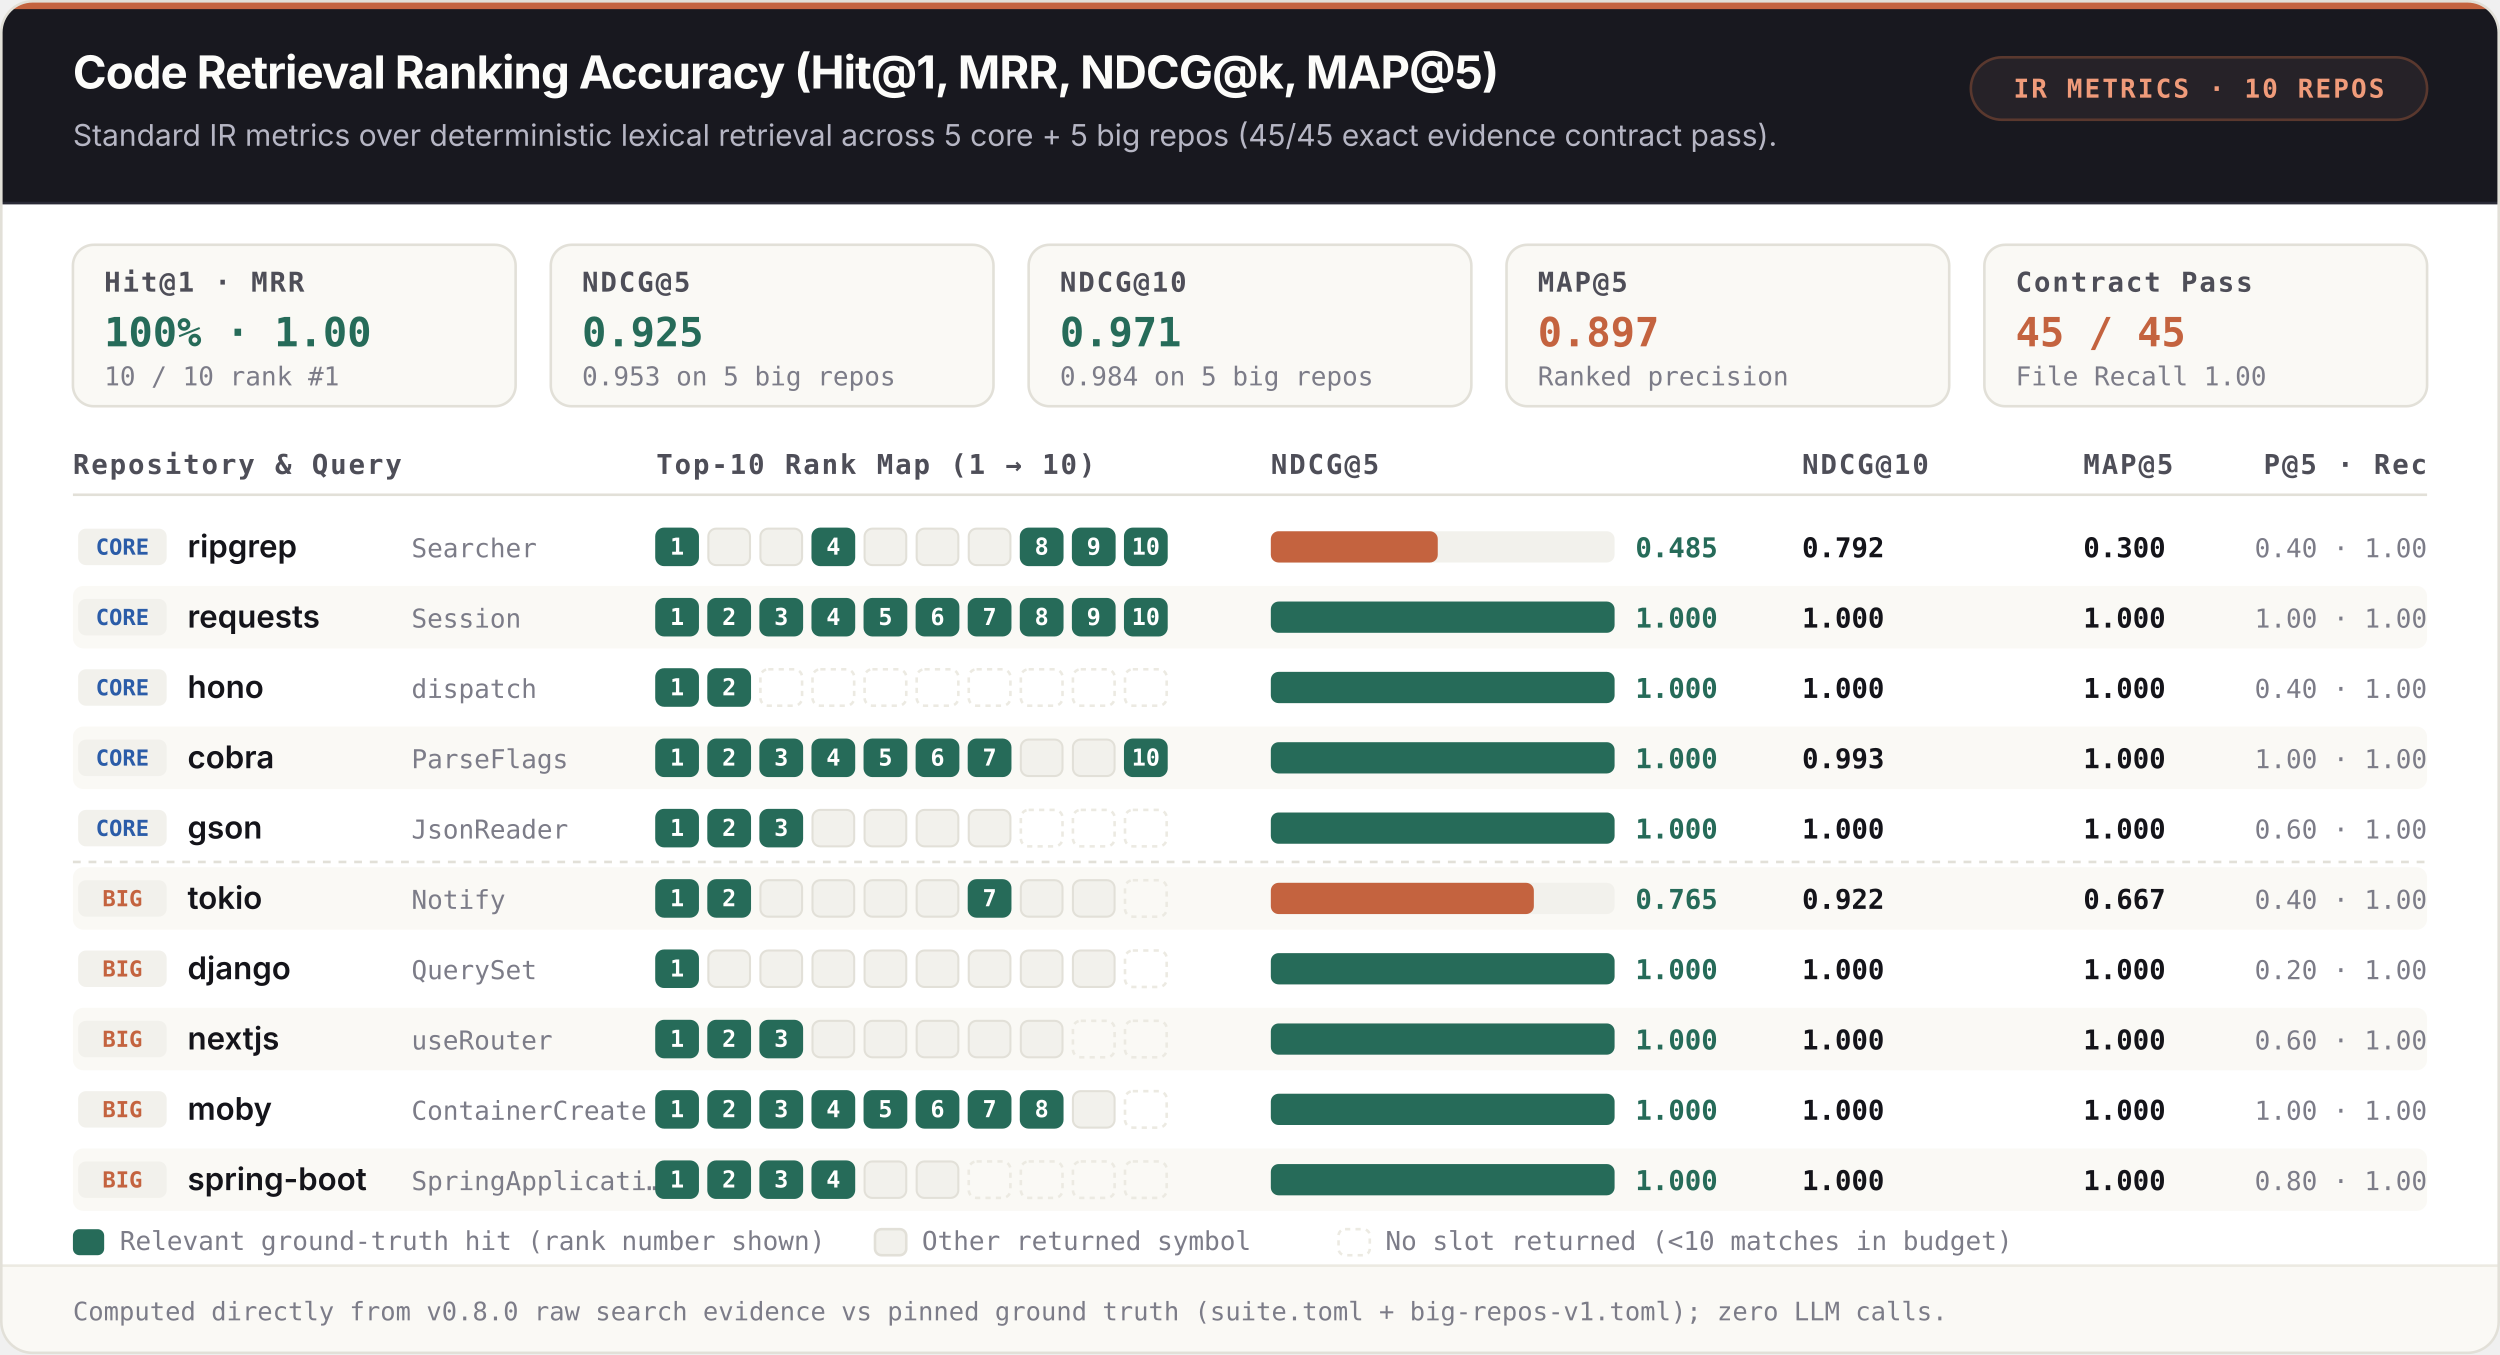
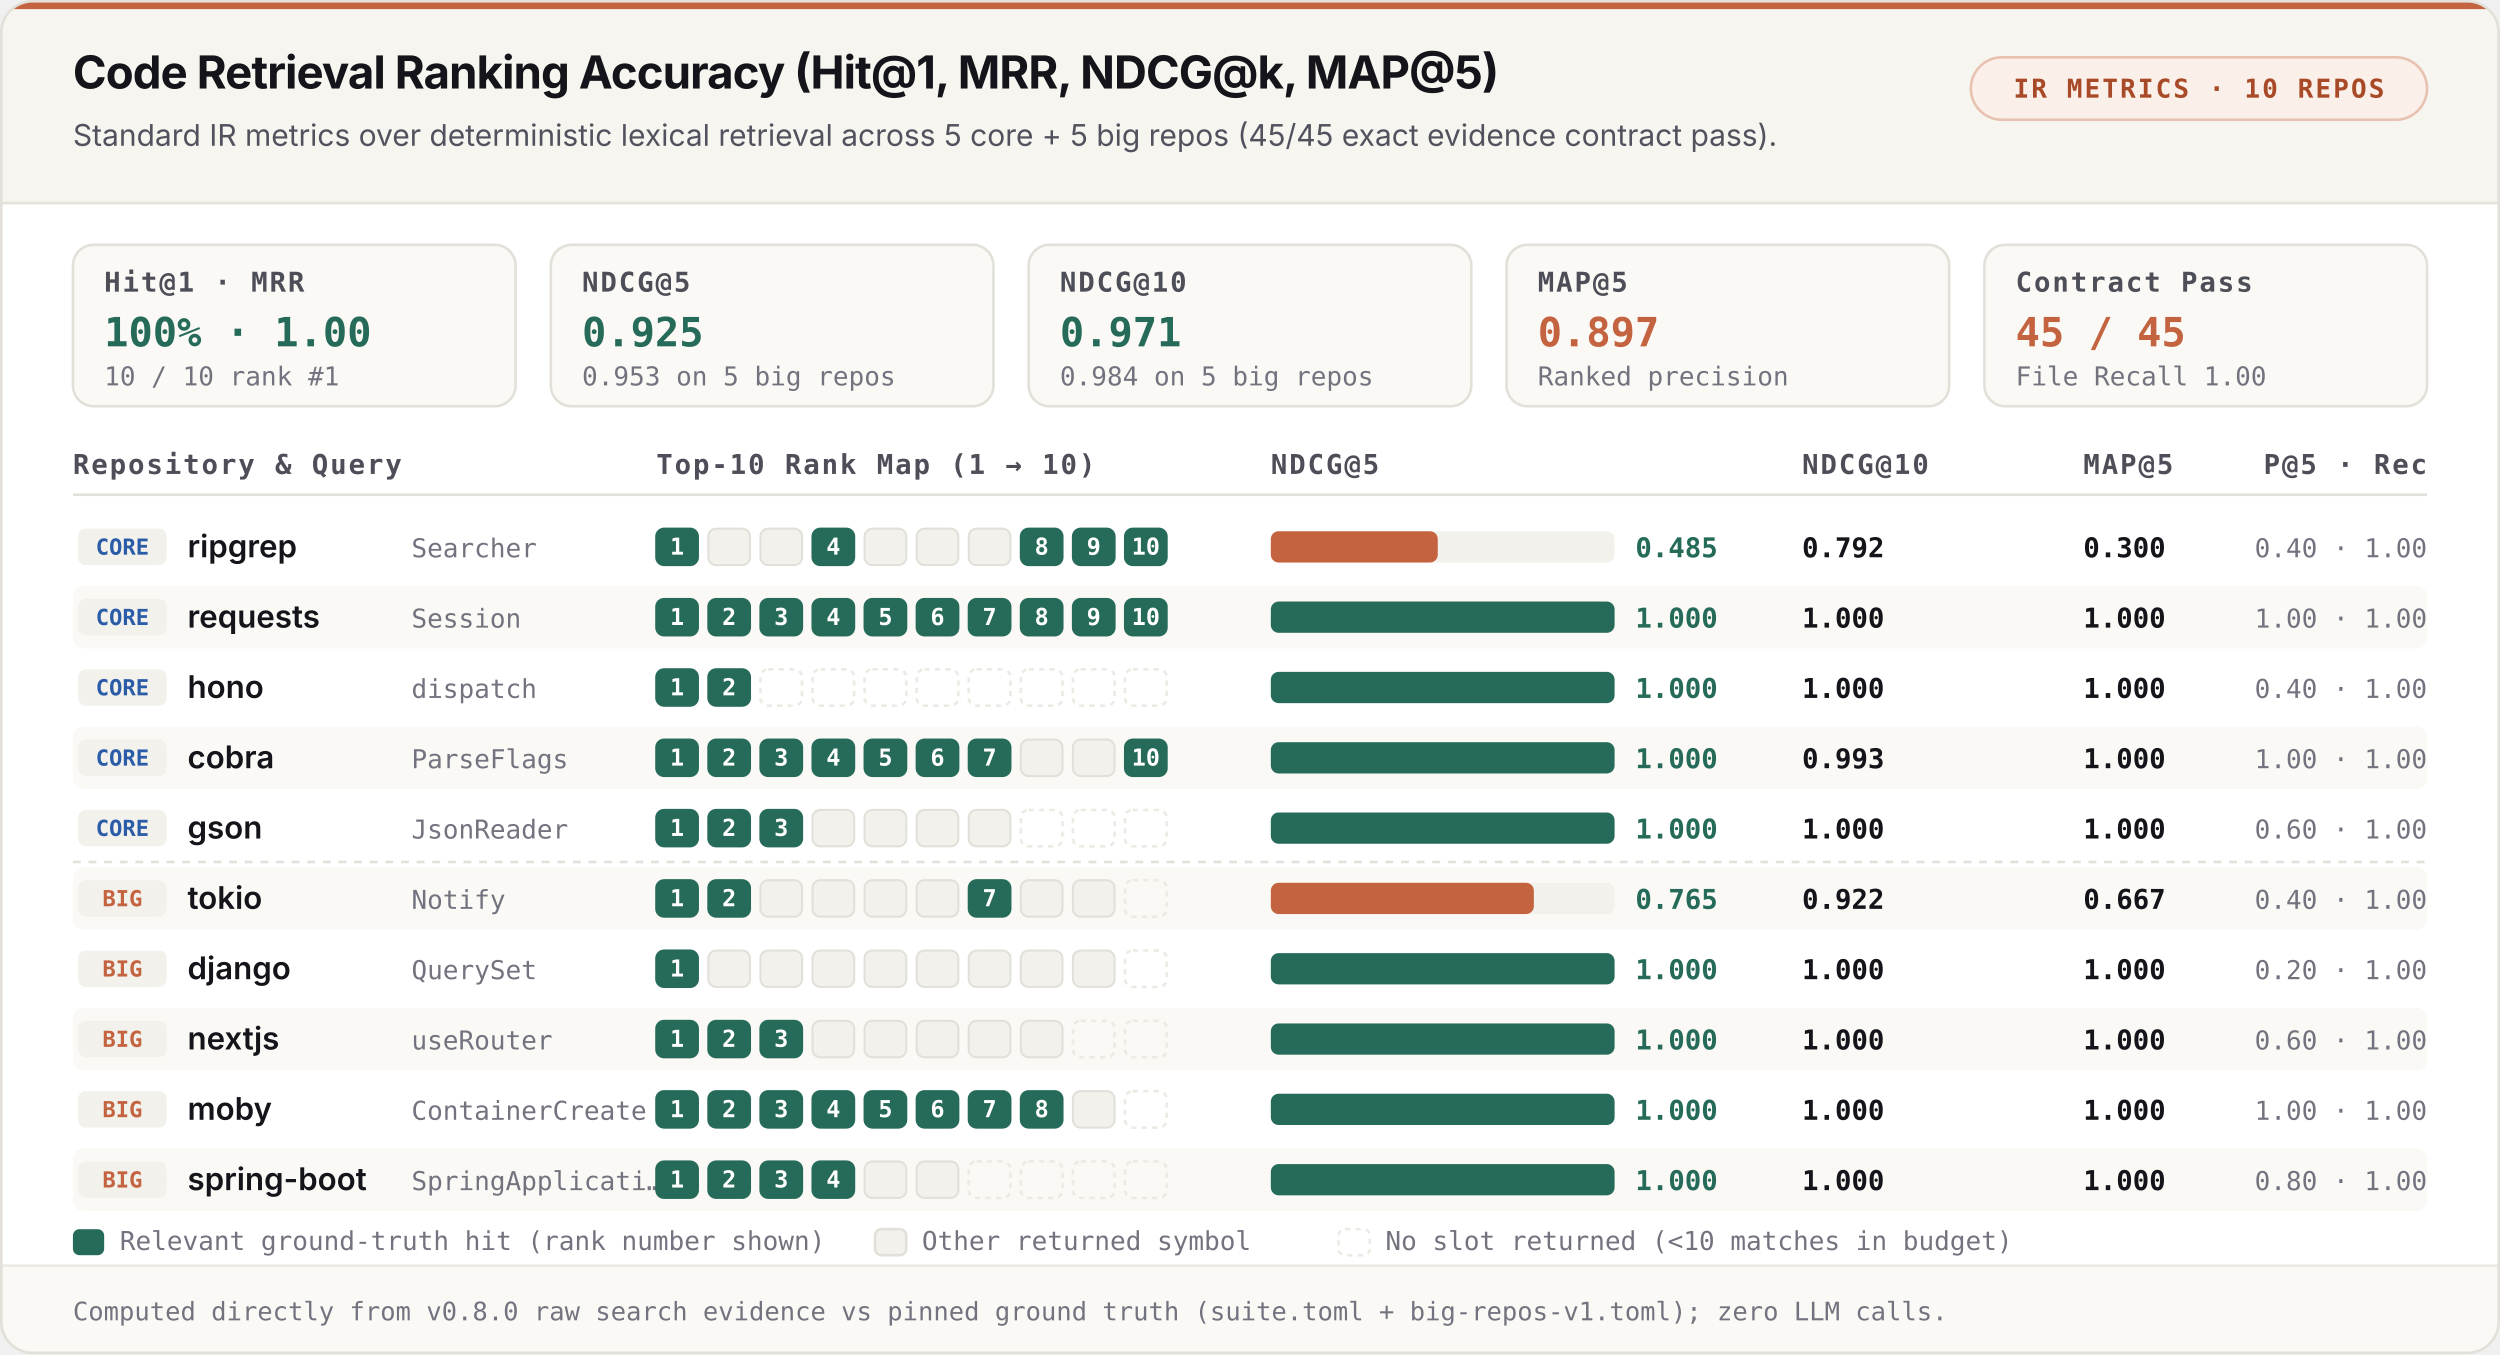
<svg xmlns="http://www.w3.org/2000/svg" viewBox="0 0 960 520" width="960" height="520" role="img" aria-label="Code Retrieval Ranking Accuracy (Hit@1, MRR, NDCG@k, MAP@5)">
  <defs>
    <clipPath id="clip-retrieval-accuracy">
      <rect x="0.5" y="0.5" width="959" height="519" rx="12" />
    </clipPath>
  </defs>
  <style>
-     .t-title { font-family: 'Space Grotesk', -apple-system, BlinkMacSystemFont, 'Segoe UI', system-ui, sans-serif; font-size: 17.5px; font-weight: 700; fill: #FCFCFA; letter-spacing: -0.02em; }
-     .t-sub { font-family: 'Space Grotesk', -apple-system, BlinkMacSystemFont, 'Segoe UI', system-ui, sans-serif; font-size: 11.5px; fill: #B6B6C4; }
-     .t-pill { font-family: 'IBM Plex Mono', ui-monospace, 'SF Mono', Menlo, Consolas, monospace; font-size: 10px; font-weight: 600; fill: #F09B7A; letter-spacing: 0.08em; }
+     .t-title { font-family: 'Space Grotesk', -apple-system, BlinkMacSystemFont, 'Segoe UI', system-ui, sans-serif; font-size: 17.5px; font-weight: 700; fill: #14141A; letter-spacing: -0.02em; }
+     .t-sub { font-family: 'Space Grotesk', -apple-system, BlinkMacSystemFont, 'Segoe UI', system-ui, sans-serif; font-size: 11.5px; fill: #52525E; }
+     .t-pill { font-family: 'IBM Plex Mono', ui-monospace, 'SF Mono', Menlo, Consolas, monospace; font-size: 10px; font-weight: 600; fill: #A84A27; letter-spacing: 0.08em; }
    .t-sec { font-family: 'IBM Plex Mono', ui-monospace, 'SF Mono', Menlo, Consolas, monospace; font-size: 10.5px; font-weight: 700; fill: #4E4E58; letter-spacing: 0.07em; text-transform: uppercase; }
-     .t-sec-sub { font-family: 'Space Grotesk', -apple-system, BlinkMacSystemFont, 'Segoe UI', system-ui, sans-serif; font-size: 11px; fill: #7C7C88; }
+     .t-sec-sub { font-family: 'Space Grotesk', -apple-system, BlinkMacSystemFont, 'Segoe UI', system-ui, sans-serif; font-size: 11px; fill: #73737F; }
    .t-lbl { font-family: 'Space Grotesk', -apple-system, BlinkMacSystemFont, 'Segoe UI', system-ui, sans-serif; font-size: 12px; font-weight: 600; fill: #14141A; }
    .t-lbl2 { font-family: 'IBM Plex Mono', ui-monospace, 'SF Mono', Menlo, Consolas, monospace; font-size: 10.5px; fill: #4E4E58; }
    .t-val { font-family: 'IBM Plex Mono', ui-monospace, 'SF Mono', Menlo, Consolas, monospace; font-size: 10.5px; font-weight: 600; fill: #14141A; }
    .t-val-b { font-family: 'IBM Plex Mono', ui-monospace, 'SF Mono', Menlo, Consolas, monospace; font-size: 10.5px; font-weight: 700; fill: #C4633F; }
    .t-val-g { font-family: 'IBM Plex Mono', ui-monospace, 'SF Mono', Menlo, Consolas, monospace; font-size: 10.5px; font-weight: 700; fill: #266B59; }
-     .t-axis { font-family: 'IBM Plex Mono', ui-monospace, 'SF Mono', Menlo, Consolas, monospace; font-size: 10px; fill: #7C7C88; }
-     .t-foot { font-family: 'IBM Plex Mono', ui-monospace, 'SF Mono', Menlo, Consolas, monospace; font-size: 9.8px; fill: #7C7C88; }
+     .t-axis { font-family: 'IBM Plex Mono', ui-monospace, 'SF Mono', Menlo, Consolas, monospace; font-size: 10px; fill: #73737F; }
+     .t-foot { font-family: 'IBM Plex Mono', ui-monospace, 'SF Mono', Menlo, Consolas, monospace; font-size: 9.8px; fill: #73737F; }
    .t-chip { font-family: 'IBM Plex Mono', ui-monospace, 'SF Mono', Menlo, Consolas, monospace; font-size: 9.5px; font-weight: 600; }
  </style>
  <g clip-path="url(#clip-retrieval-accuracy)">
    <rect x="0" y="0" width="960" height="520" fill="#FFFFFF" />
-     <rect x="0" y="0" width="960" height="78" fill="#18181F" />
+     <rect x="0" y="0" width="960" height="78" fill="#F7F5EF" />
    <rect x="0" y="0" width="960" height="3.5" fill="#C4633F" />
-     <line x1="0" y1="78" x2="960" y2="78" stroke="#2A2A36" stroke-width="1" />
+     <line x1="0" y1="78" x2="960" y2="78" stroke="#E5E2D9" stroke-width="1" />
    <text x="28" y="34" class="t-title">Code Retrieval Ranking Accuracy (Hit@1, MRR, NDCG@k, MAP@5)</text>
    <text x="28" y="56" class="t-sub">Standard IR metrics over deterministic lexical retrieval across 5 core + 5 big repos (45/45 exact evidence contract pass).</text>
-     <rect x="756.8" y="22" width="175.2" height="24" rx="12" fill="#262228" stroke="#5A382E" stroke-width="1" />
+     <rect x="756.8" y="22" width="175.2" height="24" rx="12" fill="#FBEFE9" stroke="#E8C2B0" stroke-width="1" />
    <text x="844.4" y="37.5" text-anchor="middle" class="t-pill">IR METRICS · 10 REPOS</text>
    <rect x="28.0" y="94" width="170" height="62" rx="8" fill="#FAF9F5" stroke="#E2E0D8" />
    <text x="40.0" y="112" class="t-sec">Hit@1 · MRR</text>
    <text x="40.0" y="133" font-family="'IBM Plex Mono', ui-monospace, 'SF Mono', Menlo, Consolas, monospace" font-size="15.5" font-weight="700" fill="#266B59">100% · 1.00</text>
    <text x="40.0" y="148" class="t-axis">10 / 10 rank #1</text>
    <rect x="211.5" y="94" width="170" height="62" rx="8" fill="#FAF9F5" stroke="#E2E0D8" />
    <text x="223.5" y="112" class="t-sec">NDCG@5</text>
    <text x="223.5" y="133" font-family="'IBM Plex Mono', ui-monospace, 'SF Mono', Menlo, Consolas, monospace" font-size="15.5" font-weight="700" fill="#266B59">0.925</text>
    <text x="223.5" y="148" class="t-axis">0.953 on 5 big repos</text>
    <rect x="395.0" y="94" width="170" height="62" rx="8" fill="#FAF9F5" stroke="#E2E0D8" />
    <text x="407.0" y="112" class="t-sec">NDCG@10</text>
    <text x="407.0" y="133" font-family="'IBM Plex Mono', ui-monospace, 'SF Mono', Menlo, Consolas, monospace" font-size="15.5" font-weight="700" fill="#266B59">0.971</text>
    <text x="407.0" y="148" class="t-axis">0.984 on 5 big repos</text>
    <rect x="578.5" y="94" width="170" height="62" rx="8" fill="#FAF9F5" stroke="#E2E0D8" />
    <text x="590.5" y="112" class="t-sec">MAP@5</text>
    <text x="590.5" y="133" font-family="'IBM Plex Mono', ui-monospace, 'SF Mono', Menlo, Consolas, monospace" font-size="15.5" font-weight="700" fill="#C4633F">0.897</text>
    <text x="590.5" y="148" class="t-axis">Ranked precision</text>
    <rect x="762.0" y="94" width="170" height="62" rx="8" fill="#FAF9F5" stroke="#E2E0D8" />
    <text x="774.0" y="112" class="t-sec">Contract Pass</text>
    <text x="774.0" y="133" font-family="'IBM Plex Mono', ui-monospace, 'SF Mono', Menlo, Consolas, monospace" font-size="15.5" font-weight="700" fill="#C4633F">45 / 45</text>
    <text x="774.0" y="148" class="t-axis">File Recall 1.00</text>
    <text x="28" y="182" class="t-sec">Repository &amp; Query</text>
    <text x="252" y="182" class="t-sec">Top-10 Rank Map (1 → 10)</text>
    <text x="488" y="182" class="t-sec">NDCG@5</text>
    <text x="692" y="182" class="t-sec">NDCG@10</text>
    <text x="800" y="182" class="t-sec">MAP@5</text>
    <text x="932" y="182" text-anchor="end" class="t-sec">P@5 · Rec</text>
    <line x1="28" y1="190" x2="932" y2="190" stroke="#E2E0D8" stroke-width="1" />
    <rect x="30" y="203" width="34" height="14" rx="3" fill="#F2F1EC" />
    <text x="47" y="213" text-anchor="middle" font-family="'IBM Plex Mono', ui-monospace, 'SF Mono', Menlo, Consolas, monospace" font-size="8.5" font-weight="700" fill="#2B5CA8">CORE</text>
    <text x="72" y="214" class="t-lbl">ripgrep</text>
    <text x="158" y="214" class="t-axis">Searcher</text>
    <rect x="252" y="203" width="16" height="14" rx="3" fill="#266B59" stroke="#266B59" stroke-width="0.8" />
    <text x="260" y="213" text-anchor="middle" font-family="'IBM Plex Mono', ui-monospace, 'SF Mono', Menlo, Consolas, monospace" font-size="9" font-weight="700" fill="#FFFFFF">1</text>
    <rect x="272" y="203" width="16" height="14" rx="3" fill="#F2F1EC" stroke="#E2E0D8" stroke-width="0.8" />
    <rect x="292" y="203" width="16" height="14" rx="3" fill="#F2F1EC" stroke="#E2E0D8" stroke-width="0.8" />
    <rect x="312" y="203" width="16" height="14" rx="3" fill="#266B59" stroke="#266B59" stroke-width="0.8" />
    <text x="320" y="213" text-anchor="middle" font-family="'IBM Plex Mono', ui-monospace, 'SF Mono', Menlo, Consolas, monospace" font-size="9" font-weight="700" fill="#FFFFFF">4</text>
    <rect x="332" y="203" width="16" height="14" rx="3" fill="#F2F1EC" stroke="#E2E0D8" stroke-width="0.8" />
    <rect x="352" y="203" width="16" height="14" rx="3" fill="#F2F1EC" stroke="#E2E0D8" stroke-width="0.8" />
    <rect x="372" y="203" width="16" height="14" rx="3" fill="#F2F1EC" stroke="#E2E0D8" stroke-width="0.8" />
    <rect x="392" y="203" width="16" height="14" rx="3" fill="#266B59" stroke="#266B59" stroke-width="0.8" />
    <text x="400" y="213" text-anchor="middle" font-family="'IBM Plex Mono', ui-monospace, 'SF Mono', Menlo, Consolas, monospace" font-size="9" font-weight="700" fill="#FFFFFF">8</text>
    <rect x="412" y="203" width="16" height="14" rx="3" fill="#266B59" stroke="#266B59" stroke-width="0.8" />
    <text x="420" y="213" text-anchor="middle" font-family="'IBM Plex Mono', ui-monospace, 'SF Mono', Menlo, Consolas, monospace" font-size="9" font-weight="700" fill="#FFFFFF">9</text>
    <rect x="432" y="203" width="16" height="14" rx="3" fill="#266B59" stroke="#266B59" stroke-width="0.8" />
    <text x="440" y="213" text-anchor="middle" font-family="'IBM Plex Mono', ui-monospace, 'SF Mono', Menlo, Consolas, monospace" font-size="9" font-weight="700" fill="#FFFFFF">10</text>
    <rect x="488" y="204" width="132" height="12" rx="3" fill="#F2F1EC" />
    <rect x="488" y="204" width="64.1" height="12" rx="3" fill="#C4633F" />
    <text x="628" y="214" class="t-val-g">0.485</text>
    <text x="692" y="214" class="t-val">0.792</text>
    <text x="800" y="214" class="t-val">0.300</text>
    <text x="932" y="214" text-anchor="end" class="t-axis">0.40 · 1.00</text>
    <rect x="28" y="225" width="904" height="24" rx="4" fill="#FAF9F5" />
    <rect x="30" y="230" width="34" height="14" rx="3" fill="#F2F1EC" />
    <text x="47" y="240" text-anchor="middle" font-family="'IBM Plex Mono', ui-monospace, 'SF Mono', Menlo, Consolas, monospace" font-size="8.5" font-weight="700" fill="#2B5CA8">CORE</text>
    <text x="72" y="241" class="t-lbl">requests</text>
    <text x="158" y="241" class="t-axis">Session</text>
    <rect x="252" y="230" width="16" height="14" rx="3" fill="#266B59" stroke="#266B59" stroke-width="0.8" />
    <text x="260" y="240" text-anchor="middle" font-family="'IBM Plex Mono', ui-monospace, 'SF Mono', Menlo, Consolas, monospace" font-size="9" font-weight="700" fill="#FFFFFF">1</text>
    <rect x="272" y="230" width="16" height="14" rx="3" fill="#266B59" stroke="#266B59" stroke-width="0.8" />
    <text x="280" y="240" text-anchor="middle" font-family="'IBM Plex Mono', ui-monospace, 'SF Mono', Menlo, Consolas, monospace" font-size="9" font-weight="700" fill="#FFFFFF">2</text>
    <rect x="292" y="230" width="16" height="14" rx="3" fill="#266B59" stroke="#266B59" stroke-width="0.8" />
    <text x="300" y="240" text-anchor="middle" font-family="'IBM Plex Mono', ui-monospace, 'SF Mono', Menlo, Consolas, monospace" font-size="9" font-weight="700" fill="#FFFFFF">3</text>
    <rect x="312" y="230" width="16" height="14" rx="3" fill="#266B59" stroke="#266B59" stroke-width="0.8" />
    <text x="320" y="240" text-anchor="middle" font-family="'IBM Plex Mono', ui-monospace, 'SF Mono', Menlo, Consolas, monospace" font-size="9" font-weight="700" fill="#FFFFFF">4</text>
    <rect x="332" y="230" width="16" height="14" rx="3" fill="#266B59" stroke="#266B59" stroke-width="0.8" />
    <text x="340" y="240" text-anchor="middle" font-family="'IBM Plex Mono', ui-monospace, 'SF Mono', Menlo, Consolas, monospace" font-size="9" font-weight="700" fill="#FFFFFF">5</text>
    <rect x="352" y="230" width="16" height="14" rx="3" fill="#266B59" stroke="#266B59" stroke-width="0.8" />
    <text x="360" y="240" text-anchor="middle" font-family="'IBM Plex Mono', ui-monospace, 'SF Mono', Menlo, Consolas, monospace" font-size="9" font-weight="700" fill="#FFFFFF">6</text>
    <rect x="372" y="230" width="16" height="14" rx="3" fill="#266B59" stroke="#266B59" stroke-width="0.8" />
    <text x="380" y="240" text-anchor="middle" font-family="'IBM Plex Mono', ui-monospace, 'SF Mono', Menlo, Consolas, monospace" font-size="9" font-weight="700" fill="#FFFFFF">7</text>
    <rect x="392" y="230" width="16" height="14" rx="3" fill="#266B59" stroke="#266B59" stroke-width="0.8" />
    <text x="400" y="240" text-anchor="middle" font-family="'IBM Plex Mono', ui-monospace, 'SF Mono', Menlo, Consolas, monospace" font-size="9" font-weight="700" fill="#FFFFFF">8</text>
    <rect x="412" y="230" width="16" height="14" rx="3" fill="#266B59" stroke="#266B59" stroke-width="0.8" />
    <text x="420" y="240" text-anchor="middle" font-family="'IBM Plex Mono', ui-monospace, 'SF Mono', Menlo, Consolas, monospace" font-size="9" font-weight="700" fill="#FFFFFF">9</text>
    <rect x="432" y="230" width="16" height="14" rx="3" fill="#266B59" stroke="#266B59" stroke-width="0.8" />
    <text x="440" y="240" text-anchor="middle" font-family="'IBM Plex Mono', ui-monospace, 'SF Mono', Menlo, Consolas, monospace" font-size="9" font-weight="700" fill="#FFFFFF">10</text>
    <rect x="488" y="231" width="132" height="12" rx="3" fill="#F2F1EC" />
    <rect x="488" y="231" width="132.0" height="12" rx="3" fill="#266B59" />
    <text x="628" y="241" class="t-val-g">1.000</text>
    <text x="692" y="241" class="t-val">1.000</text>
    <text x="800" y="241" class="t-val">1.000</text>
    <text x="932" y="241" text-anchor="end" class="t-axis">1.00 · 1.00</text>
    <rect x="30" y="257" width="34" height="14" rx="3" fill="#F2F1EC" />
    <text x="47" y="267" text-anchor="middle" font-family="'IBM Plex Mono', ui-monospace, 'SF Mono', Menlo, Consolas, monospace" font-size="8.5" font-weight="700" fill="#2B5CA8">CORE</text>
    <text x="72" y="268" class="t-lbl">hono</text>
    <text x="158" y="268" class="t-axis">dispatch</text>
    <rect x="252" y="257" width="16" height="14" rx="3" fill="#266B59" stroke="#266B59" stroke-width="0.8" />
    <text x="260" y="267" text-anchor="middle" font-family="'IBM Plex Mono', ui-monospace, 'SF Mono', Menlo, Consolas, monospace" font-size="9" font-weight="700" fill="#FFFFFF">1</text>
    <rect x="272" y="257" width="16" height="14" rx="3" fill="#266B59" stroke="#266B59" stroke-width="0.8" />
    <text x="280" y="267" text-anchor="middle" font-family="'IBM Plex Mono', ui-monospace, 'SF Mono', Menlo, Consolas, monospace" font-size="9" font-weight="700" fill="#FFFFFF">2</text>
    <rect x="292" y="257" width="16" height="14" rx="3" fill="none" stroke="#ECEAE2" stroke-dasharray="2 2" />
    <rect x="312" y="257" width="16" height="14" rx="3" fill="none" stroke="#ECEAE2" stroke-dasharray="2 2" />
    <rect x="332" y="257" width="16" height="14" rx="3" fill="none" stroke="#ECEAE2" stroke-dasharray="2 2" />
    <rect x="352" y="257" width="16" height="14" rx="3" fill="none" stroke="#ECEAE2" stroke-dasharray="2 2" />
    <rect x="372" y="257" width="16" height="14" rx="3" fill="none" stroke="#ECEAE2" stroke-dasharray="2 2" />
    <rect x="392" y="257" width="16" height="14" rx="3" fill="none" stroke="#ECEAE2" stroke-dasharray="2 2" />
    <rect x="412" y="257" width="16" height="14" rx="3" fill="none" stroke="#ECEAE2" stroke-dasharray="2 2" />
    <rect x="432" y="257" width="16" height="14" rx="3" fill="none" stroke="#ECEAE2" stroke-dasharray="2 2" />
    <rect x="488" y="258" width="132" height="12" rx="3" fill="#F2F1EC" />
    <rect x="488" y="258" width="132.0" height="12" rx="3" fill="#266B59" />
    <text x="628" y="268" class="t-val-g">1.000</text>
    <text x="692" y="268" class="t-val">1.000</text>
    <text x="800" y="268" class="t-val">1.000</text>
    <text x="932" y="268" text-anchor="end" class="t-axis">0.40 · 1.00</text>
    <rect x="28" y="279" width="904" height="24" rx="4" fill="#FAF9F5" />
    <rect x="30" y="284" width="34" height="14" rx="3" fill="#F2F1EC" />
    <text x="47" y="294" text-anchor="middle" font-family="'IBM Plex Mono', ui-monospace, 'SF Mono', Menlo, Consolas, monospace" font-size="8.5" font-weight="700" fill="#2B5CA8">CORE</text>
    <text x="72" y="295" class="t-lbl">cobra</text>
    <text x="158" y="295" class="t-axis">ParseFlags</text>
    <rect x="252" y="284" width="16" height="14" rx="3" fill="#266B59" stroke="#266B59" stroke-width="0.8" />
    <text x="260" y="294" text-anchor="middle" font-family="'IBM Plex Mono', ui-monospace, 'SF Mono', Menlo, Consolas, monospace" font-size="9" font-weight="700" fill="#FFFFFF">1</text>
    <rect x="272" y="284" width="16" height="14" rx="3" fill="#266B59" stroke="#266B59" stroke-width="0.8" />
    <text x="280" y="294" text-anchor="middle" font-family="'IBM Plex Mono', ui-monospace, 'SF Mono', Menlo, Consolas, monospace" font-size="9" font-weight="700" fill="#FFFFFF">2</text>
    <rect x="292" y="284" width="16" height="14" rx="3" fill="#266B59" stroke="#266B59" stroke-width="0.8" />
    <text x="300" y="294" text-anchor="middle" font-family="'IBM Plex Mono', ui-monospace, 'SF Mono', Menlo, Consolas, monospace" font-size="9" font-weight="700" fill="#FFFFFF">3</text>
    <rect x="312" y="284" width="16" height="14" rx="3" fill="#266B59" stroke="#266B59" stroke-width="0.8" />
    <text x="320" y="294" text-anchor="middle" font-family="'IBM Plex Mono', ui-monospace, 'SF Mono', Menlo, Consolas, monospace" font-size="9" font-weight="700" fill="#FFFFFF">4</text>
    <rect x="332" y="284" width="16" height="14" rx="3" fill="#266B59" stroke="#266B59" stroke-width="0.8" />
    <text x="340" y="294" text-anchor="middle" font-family="'IBM Plex Mono', ui-monospace, 'SF Mono', Menlo, Consolas, monospace" font-size="9" font-weight="700" fill="#FFFFFF">5</text>
    <rect x="352" y="284" width="16" height="14" rx="3" fill="#266B59" stroke="#266B59" stroke-width="0.8" />
    <text x="360" y="294" text-anchor="middle" font-family="'IBM Plex Mono', ui-monospace, 'SF Mono', Menlo, Consolas, monospace" font-size="9" font-weight="700" fill="#FFFFFF">6</text>
    <rect x="372" y="284" width="16" height="14" rx="3" fill="#266B59" stroke="#266B59" stroke-width="0.8" />
    <text x="380" y="294" text-anchor="middle" font-family="'IBM Plex Mono', ui-monospace, 'SF Mono', Menlo, Consolas, monospace" font-size="9" font-weight="700" fill="#FFFFFF">7</text>
    <rect x="392" y="284" width="16" height="14" rx="3" fill="#F2F1EC" stroke="#E2E0D8" stroke-width="0.8" />
    <rect x="412" y="284" width="16" height="14" rx="3" fill="#F2F1EC" stroke="#E2E0D8" stroke-width="0.8" />
    <rect x="432" y="284" width="16" height="14" rx="3" fill="#266B59" stroke="#266B59" stroke-width="0.8" />
    <text x="440" y="294" text-anchor="middle" font-family="'IBM Plex Mono', ui-monospace, 'SF Mono', Menlo, Consolas, monospace" font-size="9" font-weight="700" fill="#FFFFFF">10</text>
    <rect x="488" y="285" width="132" height="12" rx="3" fill="#F2F1EC" />
    <rect x="488" y="285" width="132.0" height="12" rx="3" fill="#266B59" />
    <text x="628" y="295" class="t-val-g">1.000</text>
    <text x="692" y="295" class="t-val">0.993</text>
    <text x="800" y="295" class="t-val">1.000</text>
    <text x="932" y="295" text-anchor="end" class="t-axis">1.00 · 1.00</text>
    <rect x="30" y="311" width="34" height="14" rx="3" fill="#F2F1EC" />
    <text x="47" y="321" text-anchor="middle" font-family="'IBM Plex Mono', ui-monospace, 'SF Mono', Menlo, Consolas, monospace" font-size="8.5" font-weight="700" fill="#2B5CA8">CORE</text>
    <text x="72" y="322" class="t-lbl">gson</text>
    <text x="158" y="322" class="t-axis">JsonReader</text>
    <rect x="252" y="311" width="16" height="14" rx="3" fill="#266B59" stroke="#266B59" stroke-width="0.8" />
    <text x="260" y="321" text-anchor="middle" font-family="'IBM Plex Mono', ui-monospace, 'SF Mono', Menlo, Consolas, monospace" font-size="9" font-weight="700" fill="#FFFFFF">1</text>
    <rect x="272" y="311" width="16" height="14" rx="3" fill="#266B59" stroke="#266B59" stroke-width="0.8" />
    <text x="280" y="321" text-anchor="middle" font-family="'IBM Plex Mono', ui-monospace, 'SF Mono', Menlo, Consolas, monospace" font-size="9" font-weight="700" fill="#FFFFFF">2</text>
    <rect x="292" y="311" width="16" height="14" rx="3" fill="#266B59" stroke="#266B59" stroke-width="0.8" />
    <text x="300" y="321" text-anchor="middle" font-family="'IBM Plex Mono', ui-monospace, 'SF Mono', Menlo, Consolas, monospace" font-size="9" font-weight="700" fill="#FFFFFF">3</text>
    <rect x="312" y="311" width="16" height="14" rx="3" fill="#F2F1EC" stroke="#E2E0D8" stroke-width="0.8" />
    <rect x="332" y="311" width="16" height="14" rx="3" fill="#F2F1EC" stroke="#E2E0D8" stroke-width="0.8" />
    <rect x="352" y="311" width="16" height="14" rx="3" fill="#F2F1EC" stroke="#E2E0D8" stroke-width="0.8" />
    <rect x="372" y="311" width="16" height="14" rx="3" fill="#F2F1EC" stroke="#E2E0D8" stroke-width="0.8" />
    <rect x="392" y="311" width="16" height="14" rx="3" fill="none" stroke="#ECEAE2" stroke-dasharray="2 2" />
    <rect x="412" y="311" width="16" height="14" rx="3" fill="none" stroke="#ECEAE2" stroke-dasharray="2 2" />
    <rect x="432" y="311" width="16" height="14" rx="3" fill="none" stroke="#ECEAE2" stroke-dasharray="2 2" />
    <rect x="488" y="312" width="132" height="12" rx="3" fill="#F2F1EC" />
    <rect x="488" y="312" width="132.0" height="12" rx="3" fill="#266B59" />
    <text x="628" y="322" class="t-val-g">1.000</text>
    <text x="692" y="322" class="t-val">1.000</text>
    <text x="800" y="322" class="t-val">1.000</text>
    <text x="932" y="322" text-anchor="end" class="t-axis">0.60 · 1.00</text>
    <line x1="28" y1="331" x2="932" y2="331" stroke="#E2E0D8" stroke-dasharray="3 3" stroke-width="1" />
    <rect x="28" y="333" width="904" height="24" rx="4" fill="#FAF9F5" />
    <rect x="30" y="338" width="34" height="14" rx="3" fill="#F2F1EC" />
    <text x="47" y="348" text-anchor="middle" font-family="'IBM Plex Mono', ui-monospace, 'SF Mono', Menlo, Consolas, monospace" font-size="8.5" font-weight="700" fill="#C4633F">BIG</text>
    <text x="72" y="349" class="t-lbl">tokio</text>
    <text x="158" y="349" class="t-axis">Notify</text>
    <rect x="252" y="338" width="16" height="14" rx="3" fill="#266B59" stroke="#266B59" stroke-width="0.8" />
    <text x="260" y="348" text-anchor="middle" font-family="'IBM Plex Mono', ui-monospace, 'SF Mono', Menlo, Consolas, monospace" font-size="9" font-weight="700" fill="#FFFFFF">1</text>
    <rect x="272" y="338" width="16" height="14" rx="3" fill="#266B59" stroke="#266B59" stroke-width="0.8" />
    <text x="280" y="348" text-anchor="middle" font-family="'IBM Plex Mono', ui-monospace, 'SF Mono', Menlo, Consolas, monospace" font-size="9" font-weight="700" fill="#FFFFFF">2</text>
    <rect x="292" y="338" width="16" height="14" rx="3" fill="#F2F1EC" stroke="#E2E0D8" stroke-width="0.8" />
    <rect x="312" y="338" width="16" height="14" rx="3" fill="#F2F1EC" stroke="#E2E0D8" stroke-width="0.8" />
    <rect x="332" y="338" width="16" height="14" rx="3" fill="#F2F1EC" stroke="#E2E0D8" stroke-width="0.8" />
    <rect x="352" y="338" width="16" height="14" rx="3" fill="#F2F1EC" stroke="#E2E0D8" stroke-width="0.8" />
    <rect x="372" y="338" width="16" height="14" rx="3" fill="#266B59" stroke="#266B59" stroke-width="0.8" />
    <text x="380" y="348" text-anchor="middle" font-family="'IBM Plex Mono', ui-monospace, 'SF Mono', Menlo, Consolas, monospace" font-size="9" font-weight="700" fill="#FFFFFF">7</text>
    <rect x="392" y="338" width="16" height="14" rx="3" fill="#F2F1EC" stroke="#E2E0D8" stroke-width="0.8" />
    <rect x="412" y="338" width="16" height="14" rx="3" fill="#F2F1EC" stroke="#E2E0D8" stroke-width="0.8" />
    <rect x="432" y="338" width="16" height="14" rx="3" fill="none" stroke="#ECEAE2" stroke-dasharray="2 2" />
    <rect x="488" y="339" width="132" height="12" rx="3" fill="#F2F1EC" />
    <rect x="488" y="339" width="101.0" height="12" rx="3" fill="#C4633F" />
    <text x="628" y="349" class="t-val-g">0.765</text>
    <text x="692" y="349" class="t-val">0.922</text>
    <text x="800" y="349" class="t-val">0.667</text>
    <text x="932" y="349" text-anchor="end" class="t-axis">0.40 · 1.00</text>
    <rect x="30" y="365" width="34" height="14" rx="3" fill="#F2F1EC" />
    <text x="47" y="375" text-anchor="middle" font-family="'IBM Plex Mono', ui-monospace, 'SF Mono', Menlo, Consolas, monospace" font-size="8.5" font-weight="700" fill="#C4633F">BIG</text>
    <text x="72" y="376" class="t-lbl">django</text>
    <text x="158" y="376" class="t-axis">QuerySet</text>
    <rect x="252" y="365" width="16" height="14" rx="3" fill="#266B59" stroke="#266B59" stroke-width="0.8" />
    <text x="260" y="375" text-anchor="middle" font-family="'IBM Plex Mono', ui-monospace, 'SF Mono', Menlo, Consolas, monospace" font-size="9" font-weight="700" fill="#FFFFFF">1</text>
    <rect x="272" y="365" width="16" height="14" rx="3" fill="#F2F1EC" stroke="#E2E0D8" stroke-width="0.8" />
    <rect x="292" y="365" width="16" height="14" rx="3" fill="#F2F1EC" stroke="#E2E0D8" stroke-width="0.8" />
    <rect x="312" y="365" width="16" height="14" rx="3" fill="#F2F1EC" stroke="#E2E0D8" stroke-width="0.8" />
    <rect x="332" y="365" width="16" height="14" rx="3" fill="#F2F1EC" stroke="#E2E0D8" stroke-width="0.8" />
    <rect x="352" y="365" width="16" height="14" rx="3" fill="#F2F1EC" stroke="#E2E0D8" stroke-width="0.8" />
    <rect x="372" y="365" width="16" height="14" rx="3" fill="#F2F1EC" stroke="#E2E0D8" stroke-width="0.8" />
    <rect x="392" y="365" width="16" height="14" rx="3" fill="#F2F1EC" stroke="#E2E0D8" stroke-width="0.8" />
    <rect x="412" y="365" width="16" height="14" rx="3" fill="#F2F1EC" stroke="#E2E0D8" stroke-width="0.8" />
    <rect x="432" y="365" width="16" height="14" rx="3" fill="none" stroke="#ECEAE2" stroke-dasharray="2 2" />
    <rect x="488" y="366" width="132" height="12" rx="3" fill="#F2F1EC" />
    <rect x="488" y="366" width="132.0" height="12" rx="3" fill="#266B59" />
    <text x="628" y="376" class="t-val-g">1.000</text>
    <text x="692" y="376" class="t-val">1.000</text>
    <text x="800" y="376" class="t-val">1.000</text>
    <text x="932" y="376" text-anchor="end" class="t-axis">0.20 · 1.00</text>
    <rect x="28" y="387" width="904" height="24" rx="4" fill="#FAF9F5" />
    <rect x="30" y="392" width="34" height="14" rx="3" fill="#F2F1EC" />
    <text x="47" y="402" text-anchor="middle" font-family="'IBM Plex Mono', ui-monospace, 'SF Mono', Menlo, Consolas, monospace" font-size="8.5" font-weight="700" fill="#C4633F">BIG</text>
    <text x="72" y="403" class="t-lbl">nextjs</text>
    <text x="158" y="403" class="t-axis">useRouter</text>
    <rect x="252" y="392" width="16" height="14" rx="3" fill="#266B59" stroke="#266B59" stroke-width="0.8" />
    <text x="260" y="402" text-anchor="middle" font-family="'IBM Plex Mono', ui-monospace, 'SF Mono', Menlo, Consolas, monospace" font-size="9" font-weight="700" fill="#FFFFFF">1</text>
    <rect x="272" y="392" width="16" height="14" rx="3" fill="#266B59" stroke="#266B59" stroke-width="0.8" />
    <text x="280" y="402" text-anchor="middle" font-family="'IBM Plex Mono', ui-monospace, 'SF Mono', Menlo, Consolas, monospace" font-size="9" font-weight="700" fill="#FFFFFF">2</text>
    <rect x="292" y="392" width="16" height="14" rx="3" fill="#266B59" stroke="#266B59" stroke-width="0.8" />
    <text x="300" y="402" text-anchor="middle" font-family="'IBM Plex Mono', ui-monospace, 'SF Mono', Menlo, Consolas, monospace" font-size="9" font-weight="700" fill="#FFFFFF">3</text>
    <rect x="312" y="392" width="16" height="14" rx="3" fill="#F2F1EC" stroke="#E2E0D8" stroke-width="0.8" />
    <rect x="332" y="392" width="16" height="14" rx="3" fill="#F2F1EC" stroke="#E2E0D8" stroke-width="0.8" />
    <rect x="352" y="392" width="16" height="14" rx="3" fill="#F2F1EC" stroke="#E2E0D8" stroke-width="0.8" />
    <rect x="372" y="392" width="16" height="14" rx="3" fill="#F2F1EC" stroke="#E2E0D8" stroke-width="0.8" />
    <rect x="392" y="392" width="16" height="14" rx="3" fill="#F2F1EC" stroke="#E2E0D8" stroke-width="0.8" />
    <rect x="412" y="392" width="16" height="14" rx="3" fill="none" stroke="#ECEAE2" stroke-dasharray="2 2" />
    <rect x="432" y="392" width="16" height="14" rx="3" fill="none" stroke="#ECEAE2" stroke-dasharray="2 2" />
    <rect x="488" y="393" width="132" height="12" rx="3" fill="#F2F1EC" />
    <rect x="488" y="393" width="132.0" height="12" rx="3" fill="#266B59" />
    <text x="628" y="403" class="t-val-g">1.000</text>
    <text x="692" y="403" class="t-val">1.000</text>
    <text x="800" y="403" class="t-val">1.000</text>
    <text x="932" y="403" text-anchor="end" class="t-axis">0.60 · 1.00</text>
    <rect x="30" y="419" width="34" height="14" rx="3" fill="#F2F1EC" />
    <text x="47" y="429" text-anchor="middle" font-family="'IBM Plex Mono', ui-monospace, 'SF Mono', Menlo, Consolas, monospace" font-size="8.5" font-weight="700" fill="#C4633F">BIG</text>
    <text x="72" y="430" class="t-lbl">moby</text>
    <text x="158" y="430" class="t-axis">ContainerCreate</text>
    <rect x="252" y="419" width="16" height="14" rx="3" fill="#266B59" stroke="#266B59" stroke-width="0.8" />
    <text x="260" y="429" text-anchor="middle" font-family="'IBM Plex Mono', ui-monospace, 'SF Mono', Menlo, Consolas, monospace" font-size="9" font-weight="700" fill="#FFFFFF">1</text>
    <rect x="272" y="419" width="16" height="14" rx="3" fill="#266B59" stroke="#266B59" stroke-width="0.8" />
    <text x="280" y="429" text-anchor="middle" font-family="'IBM Plex Mono', ui-monospace, 'SF Mono', Menlo, Consolas, monospace" font-size="9" font-weight="700" fill="#FFFFFF">2</text>
    <rect x="292" y="419" width="16" height="14" rx="3" fill="#266B59" stroke="#266B59" stroke-width="0.8" />
    <text x="300" y="429" text-anchor="middle" font-family="'IBM Plex Mono', ui-monospace, 'SF Mono', Menlo, Consolas, monospace" font-size="9" font-weight="700" fill="#FFFFFF">3</text>
    <rect x="312" y="419" width="16" height="14" rx="3" fill="#266B59" stroke="#266B59" stroke-width="0.8" />
    <text x="320" y="429" text-anchor="middle" font-family="'IBM Plex Mono', ui-monospace, 'SF Mono', Menlo, Consolas, monospace" font-size="9" font-weight="700" fill="#FFFFFF">4</text>
    <rect x="332" y="419" width="16" height="14" rx="3" fill="#266B59" stroke="#266B59" stroke-width="0.8" />
    <text x="340" y="429" text-anchor="middle" font-family="'IBM Plex Mono', ui-monospace, 'SF Mono', Menlo, Consolas, monospace" font-size="9" font-weight="700" fill="#FFFFFF">5</text>
    <rect x="352" y="419" width="16" height="14" rx="3" fill="#266B59" stroke="#266B59" stroke-width="0.8" />
    <text x="360" y="429" text-anchor="middle" font-family="'IBM Plex Mono', ui-monospace, 'SF Mono', Menlo, Consolas, monospace" font-size="9" font-weight="700" fill="#FFFFFF">6</text>
    <rect x="372" y="419" width="16" height="14" rx="3" fill="#266B59" stroke="#266B59" stroke-width="0.8" />
    <text x="380" y="429" text-anchor="middle" font-family="'IBM Plex Mono', ui-monospace, 'SF Mono', Menlo, Consolas, monospace" font-size="9" font-weight="700" fill="#FFFFFF">7</text>
    <rect x="392" y="419" width="16" height="14" rx="3" fill="#266B59" stroke="#266B59" stroke-width="0.8" />
    <text x="400" y="429" text-anchor="middle" font-family="'IBM Plex Mono', ui-monospace, 'SF Mono', Menlo, Consolas, monospace" font-size="9" font-weight="700" fill="#FFFFFF">8</text>
    <rect x="412" y="419" width="16" height="14" rx="3" fill="#F2F1EC" stroke="#E2E0D8" stroke-width="0.8" />
    <rect x="432" y="419" width="16" height="14" rx="3" fill="none" stroke="#ECEAE2" stroke-dasharray="2 2" />
    <rect x="488" y="420" width="132" height="12" rx="3" fill="#F2F1EC" />
    <rect x="488" y="420" width="132.0" height="12" rx="3" fill="#266B59" />
    <text x="628" y="430" class="t-val-g">1.000</text>
    <text x="692" y="430" class="t-val">1.000</text>
    <text x="800" y="430" class="t-val">1.000</text>
    <text x="932" y="430" text-anchor="end" class="t-axis">1.00 · 1.00</text>
    <rect x="28" y="441" width="904" height="24" rx="4" fill="#FAF9F5" />
    <rect x="30" y="446" width="34" height="14" rx="3" fill="#F2F1EC" />
    <text x="47" y="456" text-anchor="middle" font-family="'IBM Plex Mono', ui-monospace, 'SF Mono', Menlo, Consolas, monospace" font-size="8.5" font-weight="700" fill="#C4633F">BIG</text>
    <text x="72" y="457" class="t-lbl">spring-boot</text>
    <text x="158" y="457" class="t-axis">SpringApplicati…</text>
    <rect x="252" y="446" width="16" height="14" rx="3" fill="#266B59" stroke="#266B59" stroke-width="0.8" />
    <text x="260" y="456" text-anchor="middle" font-family="'IBM Plex Mono', ui-monospace, 'SF Mono', Menlo, Consolas, monospace" font-size="9" font-weight="700" fill="#FFFFFF">1</text>
    <rect x="272" y="446" width="16" height="14" rx="3" fill="#266B59" stroke="#266B59" stroke-width="0.8" />
    <text x="280" y="456" text-anchor="middle" font-family="'IBM Plex Mono', ui-monospace, 'SF Mono', Menlo, Consolas, monospace" font-size="9" font-weight="700" fill="#FFFFFF">2</text>
    <rect x="292" y="446" width="16" height="14" rx="3" fill="#266B59" stroke="#266B59" stroke-width="0.8" />
    <text x="300" y="456" text-anchor="middle" font-family="'IBM Plex Mono', ui-monospace, 'SF Mono', Menlo, Consolas, monospace" font-size="9" font-weight="700" fill="#FFFFFF">3</text>
    <rect x="312" y="446" width="16" height="14" rx="3" fill="#266B59" stroke="#266B59" stroke-width="0.8" />
    <text x="320" y="456" text-anchor="middle" font-family="'IBM Plex Mono', ui-monospace, 'SF Mono', Menlo, Consolas, monospace" font-size="9" font-weight="700" fill="#FFFFFF">4</text>
    <rect x="332" y="446" width="16" height="14" rx="3" fill="#F2F1EC" stroke="#E2E0D8" stroke-width="0.8" />
    <rect x="352" y="446" width="16" height="14" rx="3" fill="#F2F1EC" stroke="#E2E0D8" stroke-width="0.8" />
    <rect x="372" y="446" width="16" height="14" rx="3" fill="none" stroke="#ECEAE2" stroke-dasharray="2 2" />
    <rect x="392" y="446" width="16" height="14" rx="3" fill="none" stroke="#ECEAE2" stroke-dasharray="2 2" />
    <rect x="412" y="446" width="16" height="14" rx="3" fill="none" stroke="#ECEAE2" stroke-dasharray="2 2" />
    <rect x="432" y="446" width="16" height="14" rx="3" fill="none" stroke="#ECEAE2" stroke-dasharray="2 2" />
    <rect x="488" y="447" width="132" height="12" rx="3" fill="#F2F1EC" />
    <rect x="488" y="447" width="132.0" height="12" rx="3" fill="#266B59" />
    <text x="628" y="457" class="t-val-g">1.000</text>
    <text x="692" y="457" class="t-val">1.000</text>
    <text x="800" y="457" class="t-val">1.000</text>
    <text x="932" y="457" text-anchor="end" class="t-axis">0.80 · 1.00</text>
    <rect x="28" y="472" width="12" height="10" rx="2.5" fill="#266B59" />
    <text x="46" y="480" class="t-axis">Relevant ground-truth hit (rank number shown)</text>
    <rect x="336" y="472" width="12" height="10" rx="2.5" fill="#F2F1EC" stroke="#E2E0D8" />
    <text x="354" y="480" class="t-axis">Other returned symbol</text>
    <rect x="514" y="472" width="12" height="10" rx="2.5" fill="none" stroke="#ECEAE2" stroke-dasharray="2 2" />
    <text x="532" y="480" class="t-axis">No slot returned (&lt;10 matches in budget)</text>
    <rect x="0" y="486" width="960" height="34" fill="#FAF9F5" />
    <line x1="0" y1="486" x2="960" y2="486" stroke="#ECEAE2" stroke-width="1" />
    <text x="28" y="507" class="t-foot">Computed directly from v0.8.0 raw search evidence vs pinned ground truth (suite.toml + big-repos-v1.toml); zero LLM calls.</text>
  </g>
  <rect x="0.5" y="0.5" width="959" height="519" rx="12" fill="none" stroke="#E2E0D8" stroke-width="1" />
</svg>
